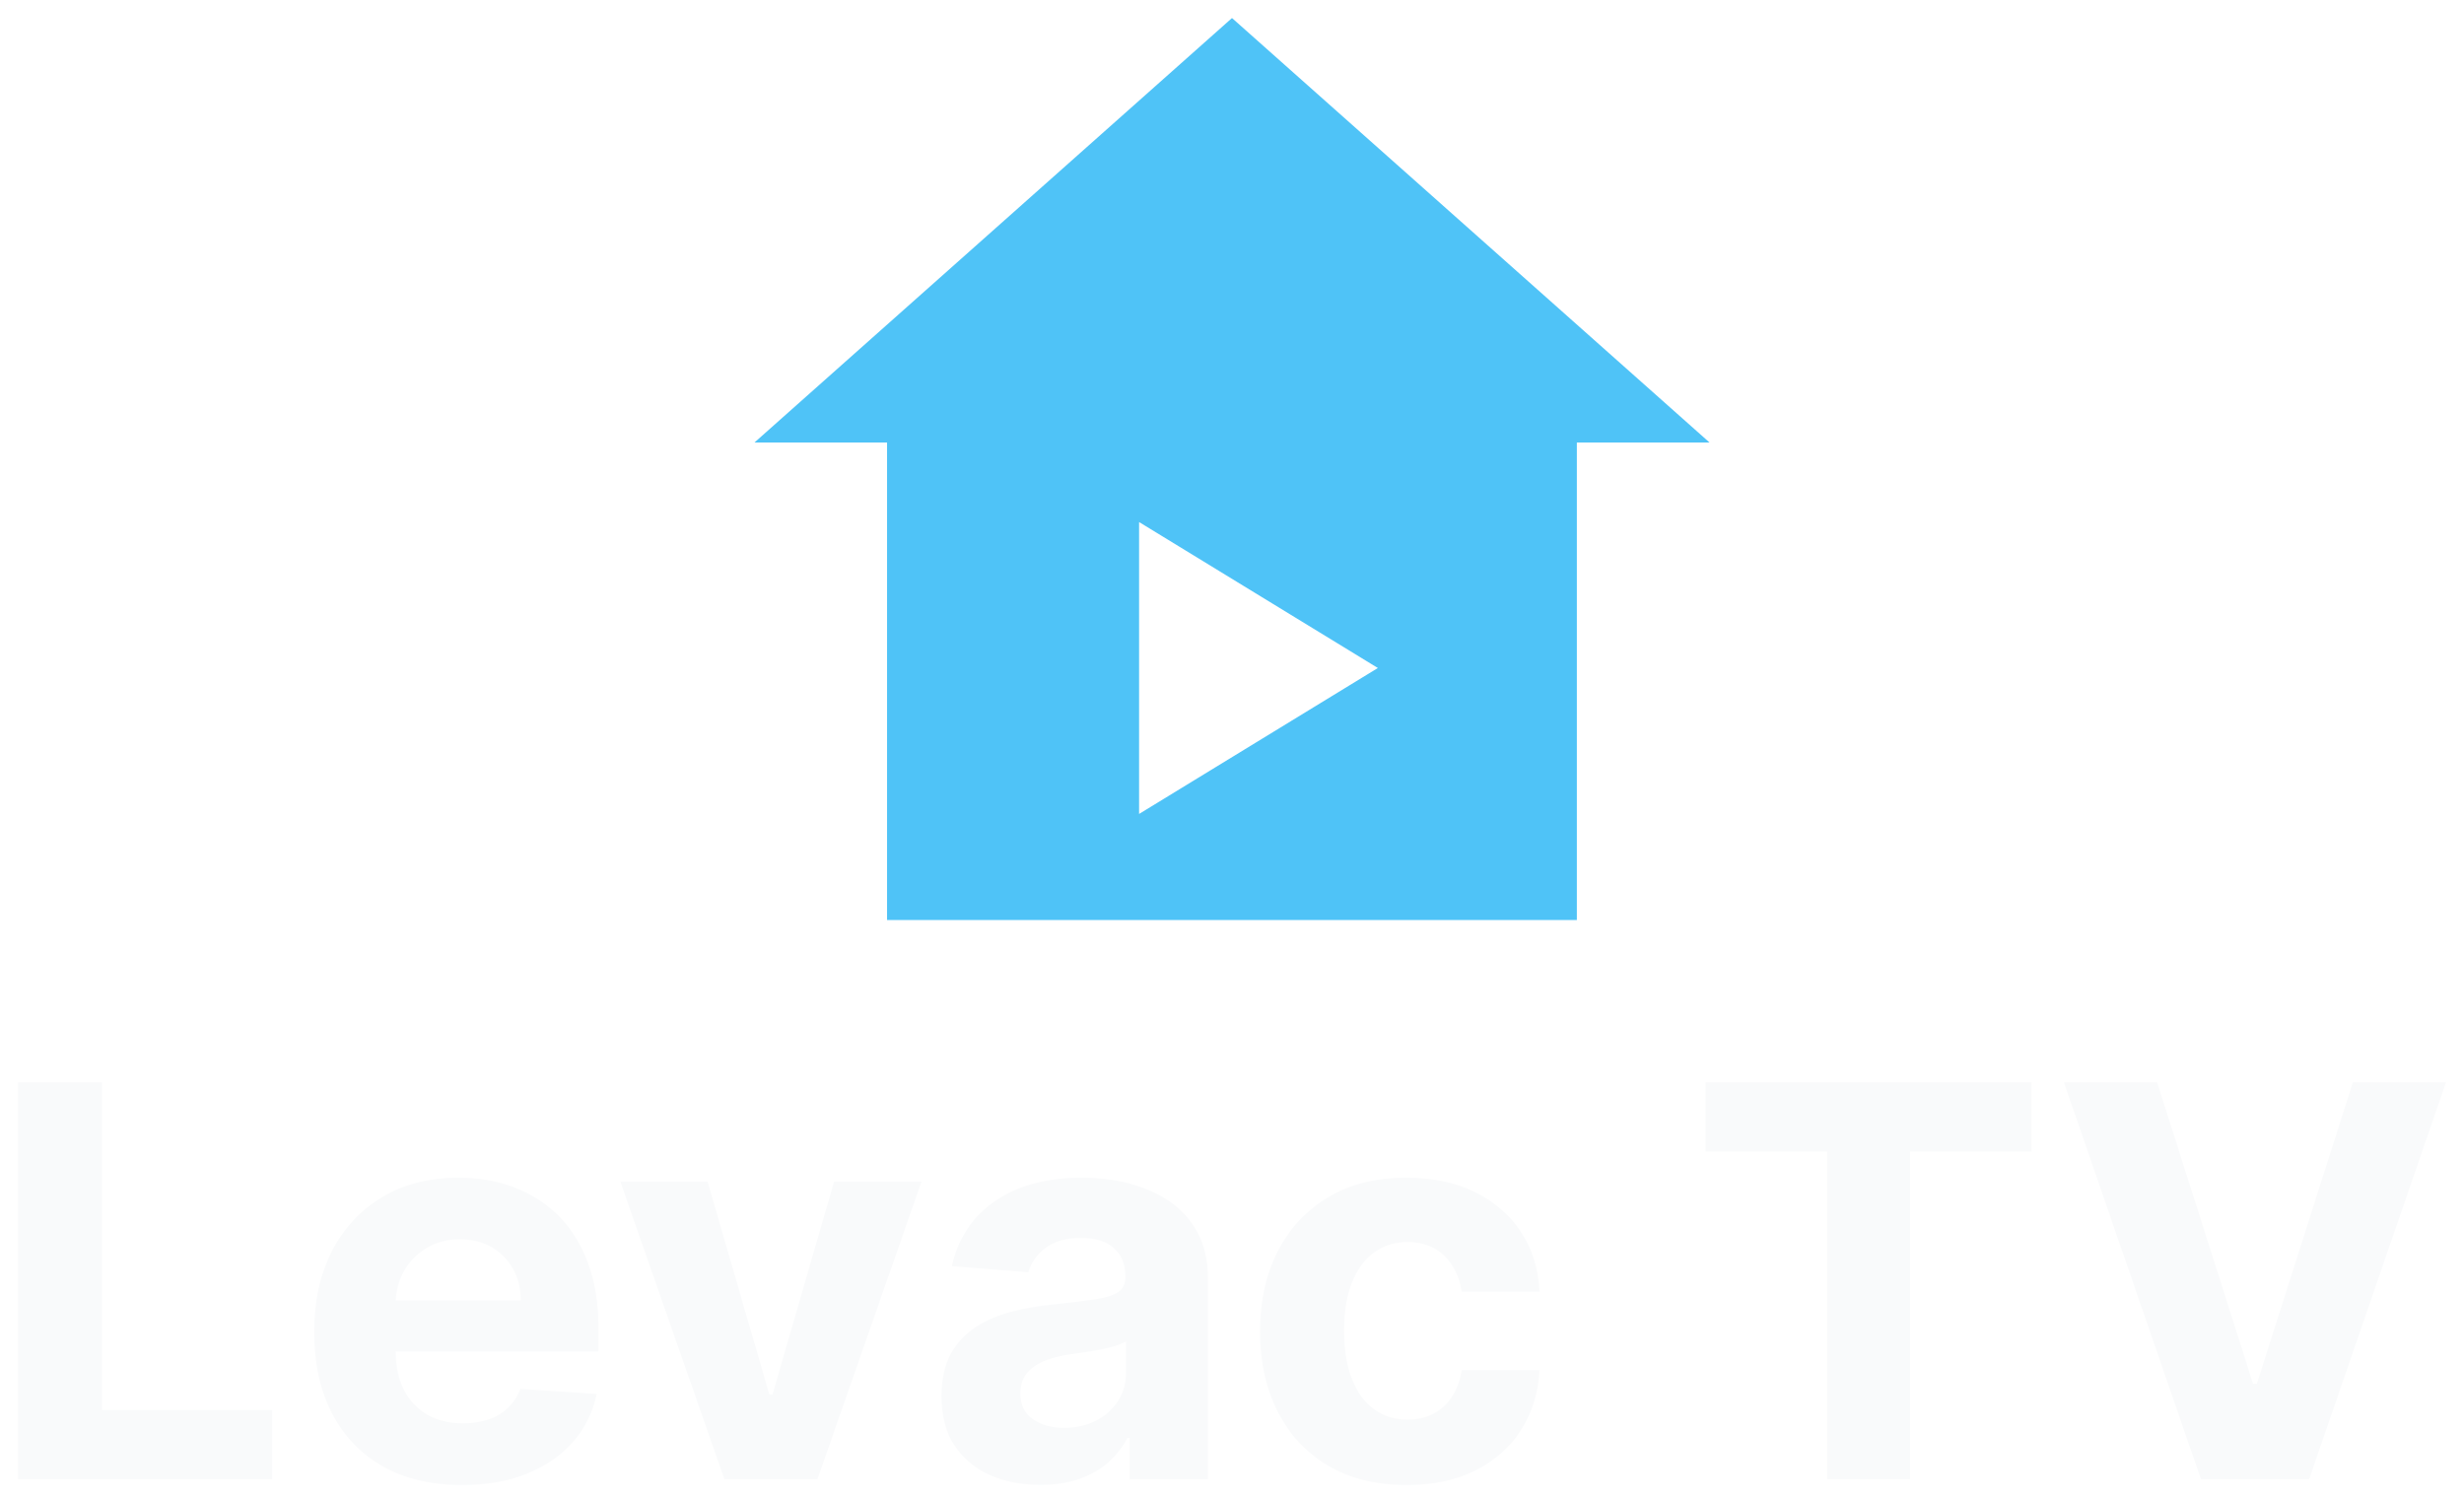
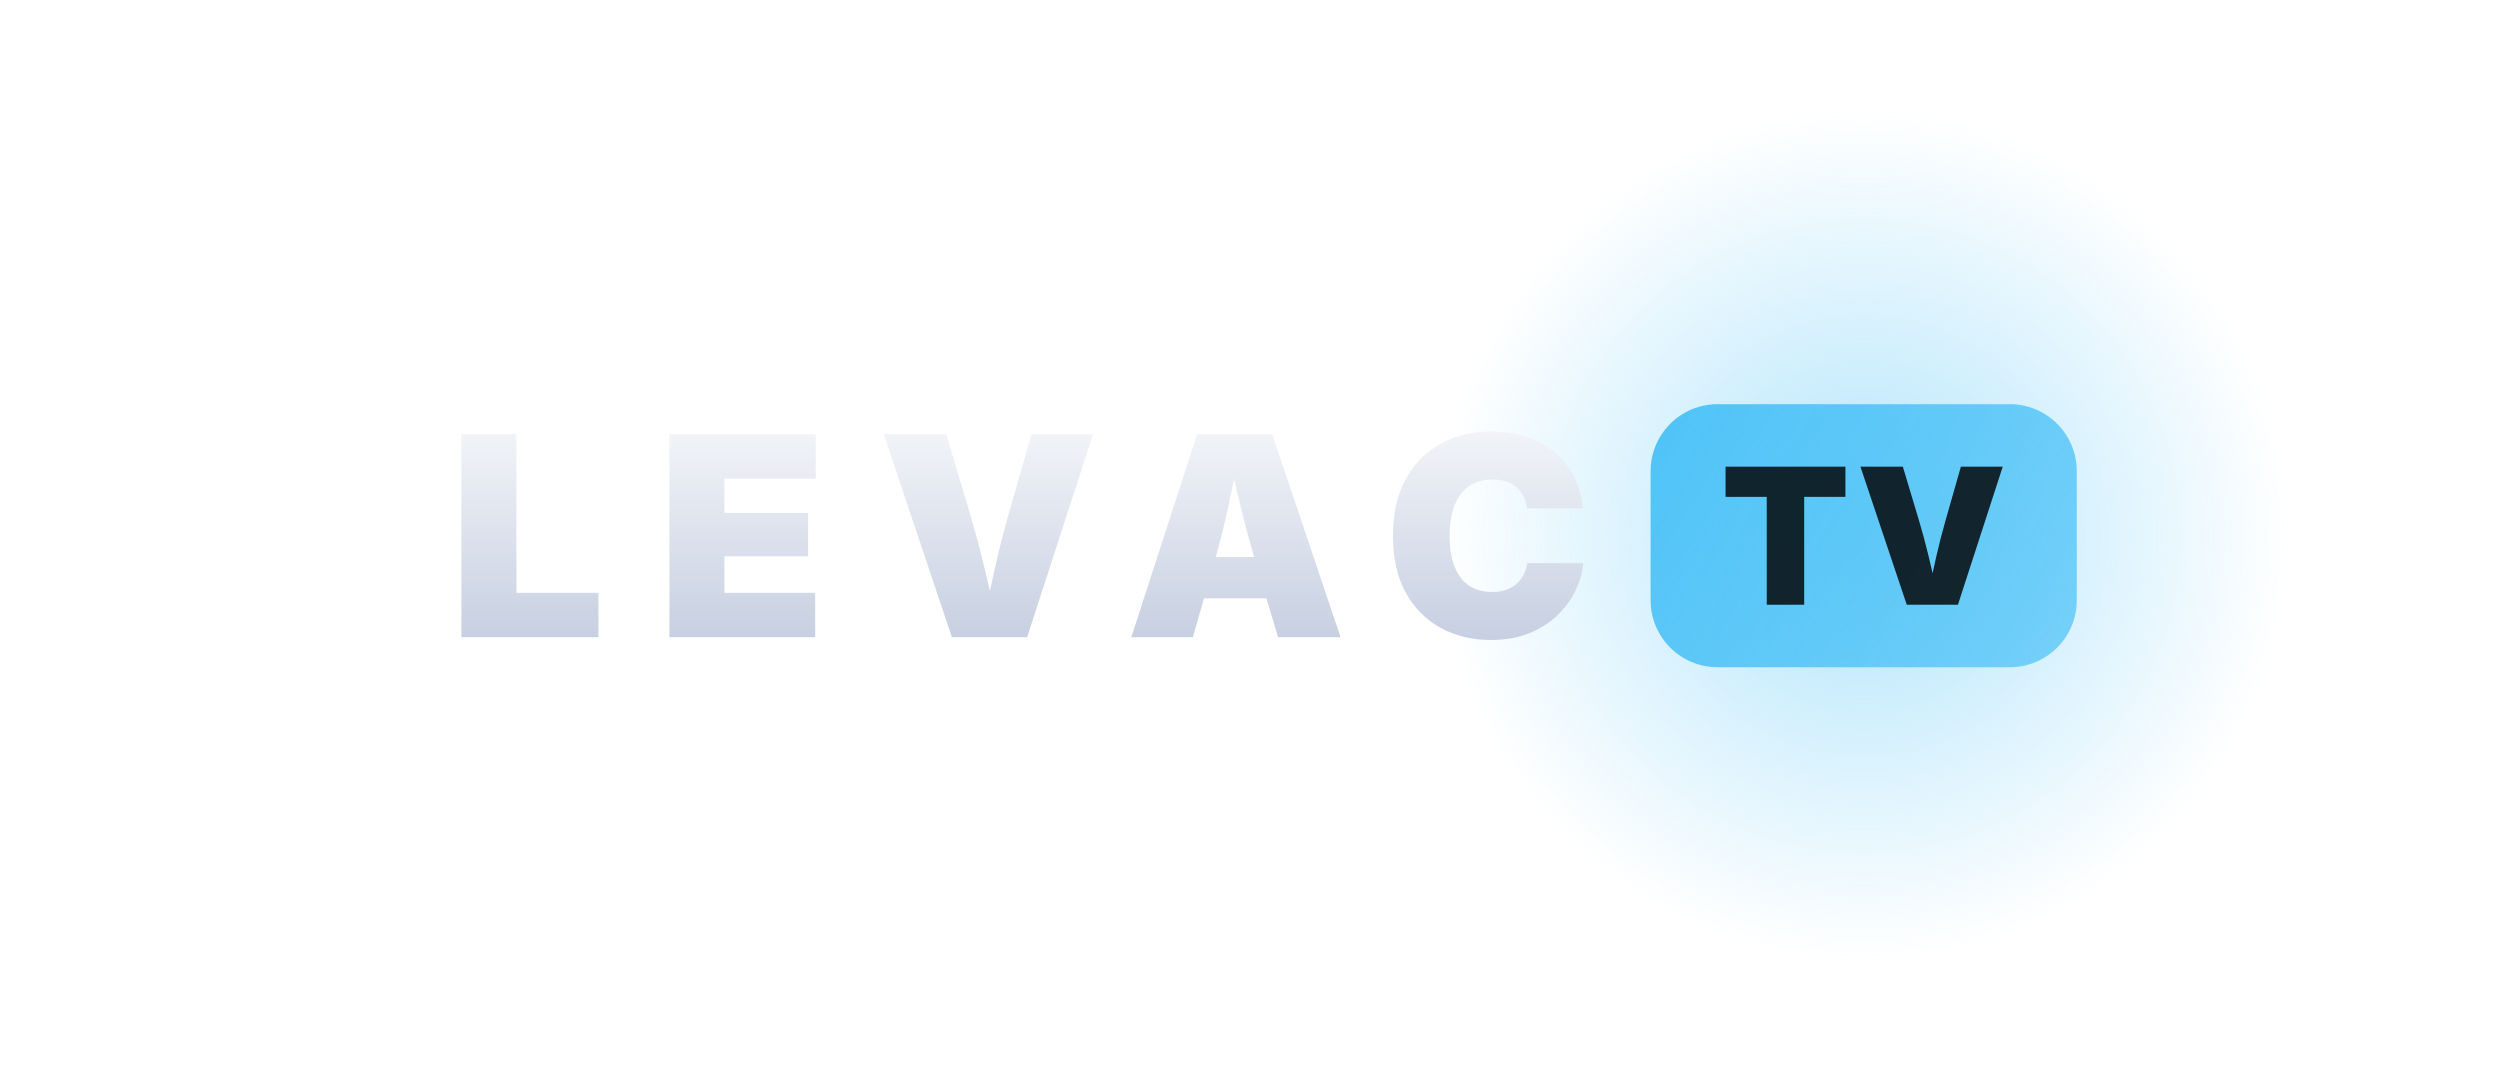
- <svg xmlns="http://www.w3.org/2000/svg" width="273.16" height="166" viewBox="0 0 273.16 166" fill="none">
-   <path fill-rule="evenodd" clip-rule="evenodd" d="M136.58 2 L189.52 49.06 L174.81 49.06 L174.81 102 L98.34 102 L98.34 49.06 L83.64 49.06 Z M126.28 57.88 L126.28 90.24 L152.75 74.06 Z" fill="#4FC3F7" />
-   <path d="M2 164V120H11.3V156.33H30.17V164ZM51.2 164.64Q46.11 164.64 42.44 162.57Q38.78 160.5 36.8 156.68Q34.83 152.87 34.83 147.65Q34.83 142.56 36.8 138.71Q38.78 134.87 42.38 132.72Q45.98 130.57 50.83 130.57Q54.1 130.57 56.92 131.61Q59.75 132.65 61.87 134.74Q63.98 136.82 65.16 139.97Q66.35 143.12 66.35 147.33V149.84H43.87V149.86Q43.87 152.31 44.79 154.1Q45.7 155.88 47.38 156.85Q49.05 157.81 51.35 157.81Q52.88 157.81 54.14 157.38Q55.41 156.95 56.31 156.09Q57.21 155.23 57.69 153.99L66.15 154.55Q65.51 157.6 63.52 159.86Q61.53 162.13 58.41 163.39Q55.28 164.64 51.2 164.64ZM43.87 144.17H57.73Q57.73 142.19 56.87 140.67Q56.01 139.14 54.5 138.27Q52.98 137.4 50.98 137.4Q48.9 137.4 47.3 138.36Q45.7 139.31 44.8 140.9Q43.96 142.39 43.87 144.17ZM102.16 131 90.62 164H80.31L68.77 131H78.44L85.29 154.61H85.64L92.47 131ZM115.33 164.62Q112.17 164.62 109.7 163.52Q107.23 162.41 105.8 160.23Q104.37 158.05 104.37 154.78Q104.37 152.03 105.38 150.16Q106.39 148.29 108.13 147.16Q109.87 146.02 112.1 145.44Q114.32 144.86 116.77 144.62Q119.65 144.32 121.41 144.05Q123.17 143.78 123.97 143.25Q124.76 142.71 124.76 141.66V141.53Q124.76 139.49 123.48 138.37Q122.21 137.25 119.86 137.25Q117.39 137.25 115.93 138.34Q114.47 139.42 114 141.05L105.53 140.37Q106.18 137.36 108.07 135.16Q109.96 132.96 112.96 131.76Q115.95 130.57 119.91 130.57Q122.66 130.57 125.18 131.21Q127.71 131.86 129.67 133.21Q131.64 134.57 132.78 136.68Q133.91 138.8 133.91 141.74V164H125.23V159.42H124.98Q124.18 160.97 122.85 162.14Q121.52 163.31 119.65 163.97Q117.78 164.62 115.33 164.62ZM117.95 158.31Q119.97 158.31 121.52 157.5Q123.06 156.7 123.95 155.32Q124.83 153.95 124.83 152.21V148.7Q124.4 148.98 123.66 149.21Q122.91 149.43 121.99 149.62Q121.07 149.8 120.14 149.94Q119.22 150.08 118.47 150.19Q116.86 150.42 115.65 150.94Q114.45 151.45 113.78 152.32Q113.12 153.19 113.12 154.48Q113.12 156.35 114.48 157.33Q115.85 158.31 117.95 158.31ZM155.94 164.64Q150.87 164.64 147.22 162.49Q143.58 160.33 141.64 156.48Q139.69 152.63 139.69 147.63Q139.69 142.56 141.66 138.72Q143.62 134.89 147.26 132.73Q150.89 130.57 155.89 130.57Q160.21 130.57 163.46 132.14Q166.7 133.71 168.59 136.54Q170.48 139.38 170.67 143.2H162.04Q161.67 140.73 160.11 139.22Q158.56 137.7 156.04 137.7Q153.92 137.7 152.34 138.85Q150.76 140 149.88 142.19Q149 144.38 149 147.5Q149 150.66 149.87 152.87Q150.74 155.08 152.33 156.24Q153.92 157.4 156.04 157.4Q157.61 157.4 158.87 156.76Q160.12 156.12 160.95 154.88Q161.78 153.64 162.04 151.9H170.67Q170.46 155.69 168.62 158.55Q166.79 161.42 163.56 163.03Q160.34 164.64 155.94 164.64ZM189.09 127.67V120H225.22V127.67H211.75V164H202.56V127.67ZM239.14 120 249.78 153.43H250.19L260.84 120H271.16L255.99 164H244L228.81 120Z" fill="#F9FAFB" />
+ <svg xmlns="http://www.w3.org/2000/svg" width="448" height="192" viewBox="0 0 448 192" fill="none">
+   <defs>
+     <linearGradient id="lvs" gradientUnits="userSpaceOnUse" x1="0" y1="0" x2="0" y2="60.5">
+       <stop offset="0" stop-color="#FFFFFF" />
+       <stop offset="1" stop-color="#B9C4DA" />
+     </linearGradient>
+     <linearGradient id="bds" gradientUnits="userSpaceOnUse" x1="219.95" y1="6.68" x2="296.31" y2="53.82">
+       <stop offset="0" stop-color="#4FC3F7" />
+       <stop offset="1" stop-color="#4FC3F7" stop-opacity="0.72" />
+     </linearGradient>
+     <radialGradient id="gws" gradientUnits="userSpaceOnUse" cx="258.13" cy="30.25" r="76.37">
+       <stop offset="0" stop-color="#4FC3F7" stop-opacity="0.45" />
+       <stop offset="1" stop-color="#4FC3F7" stop-opacity="0" />
+     </radialGradient>
+   </defs>
+   <g transform="translate(75.84 65.75)">
+     <circle cx="258.13" cy="30.25" r="76.37" fill="url(#gws)" />
+     <path d="M6.84 48.44V12.06H16.71V40.48H31.4V48.44ZM44.12 48.44V12.06H70.34V20.02H53.98V26.17H68.97V33.94H53.98V40.48H70.24V48.44ZM94.74 48.44 82.53 12.06H93.72L97.94 26.17Q99.31 30.76 100.45 35.5Q101.02 37.82 101.55 40.14Q102.07 37.82 102.58 35.5Q103.65 30.76 104.97 26.17L109 12.06H120.03L108.22 48.44ZM126.89 48.44 138.68 12.06H152.15L164.39 48.44H153.2L151.1 41.46H139.92L137.92 48.44ZM148.91 34.08Q147.59 29.61 146.42 24.78Q145.86 22.44 145.32 20.12Q144.81 22.44 144.32 24.78Q143.29 29.61 142.02 34.08ZM191.31 48.93Q186.33 48.93 182.36 46.78Q178.39 44.63 176.08 40.47Q173.78 36.3 173.78 30.27Q173.78 24.19 176.12 20.02Q178.46 15.84 182.44 13.71Q186.42 11.57 191.31 11.57Q194.7 11.57 197.57 12.49Q200.44 13.4 202.61 15.16Q204.78 16.92 206.12 19.48Q207.47 22.05 207.81 25.34H197.8Q197.65 24.17 197.18 23.22Q196.7 22.27 195.92 21.58Q195.14 20.9 194.05 20.53Q192.97 20.17 191.6 20.17Q189.13 20.17 187.41 21.37Q185.69 22.58 184.81 24.84Q183.93 27.1 183.93 30.27Q183.93 33.59 184.84 35.84Q185.74 38.09 187.44 39.21Q189.13 40.33 191.55 40.33Q192.92 40.33 193.99 39.97Q195.07 39.6 195.87 38.92Q196.68 38.23 197.18 37.28Q197.68 36.33 197.85 35.16H207.86Q207.69 37.48 206.58 39.89Q205.47 42.31 203.4 44.36Q201.34 46.41 198.32 47.67Q195.31 48.93 191.31 48.93Z" fill="url(#lvs)" />
+     <rect x="219.95" y="6.68" width="76.37" height="47.14" rx="12" fill="url(#bds)" />
+     <path d="M233.38 23.29V17.88H254.86V23.29H247.47V42.62H240.76V23.29ZM265.85 42.62 257.55 17.88H265.15L268.03 27.48Q268.96 30.6 269.74 33.82Q270.12 35.4 270.48 36.97Q270.83 35.4 271.18 33.82Q271.91 30.6 272.81 27.48L275.55 17.88H283.05L275.02 42.62Z" fill="#000000" fill-opacity="0.82" />
+   </g>
</svg>
